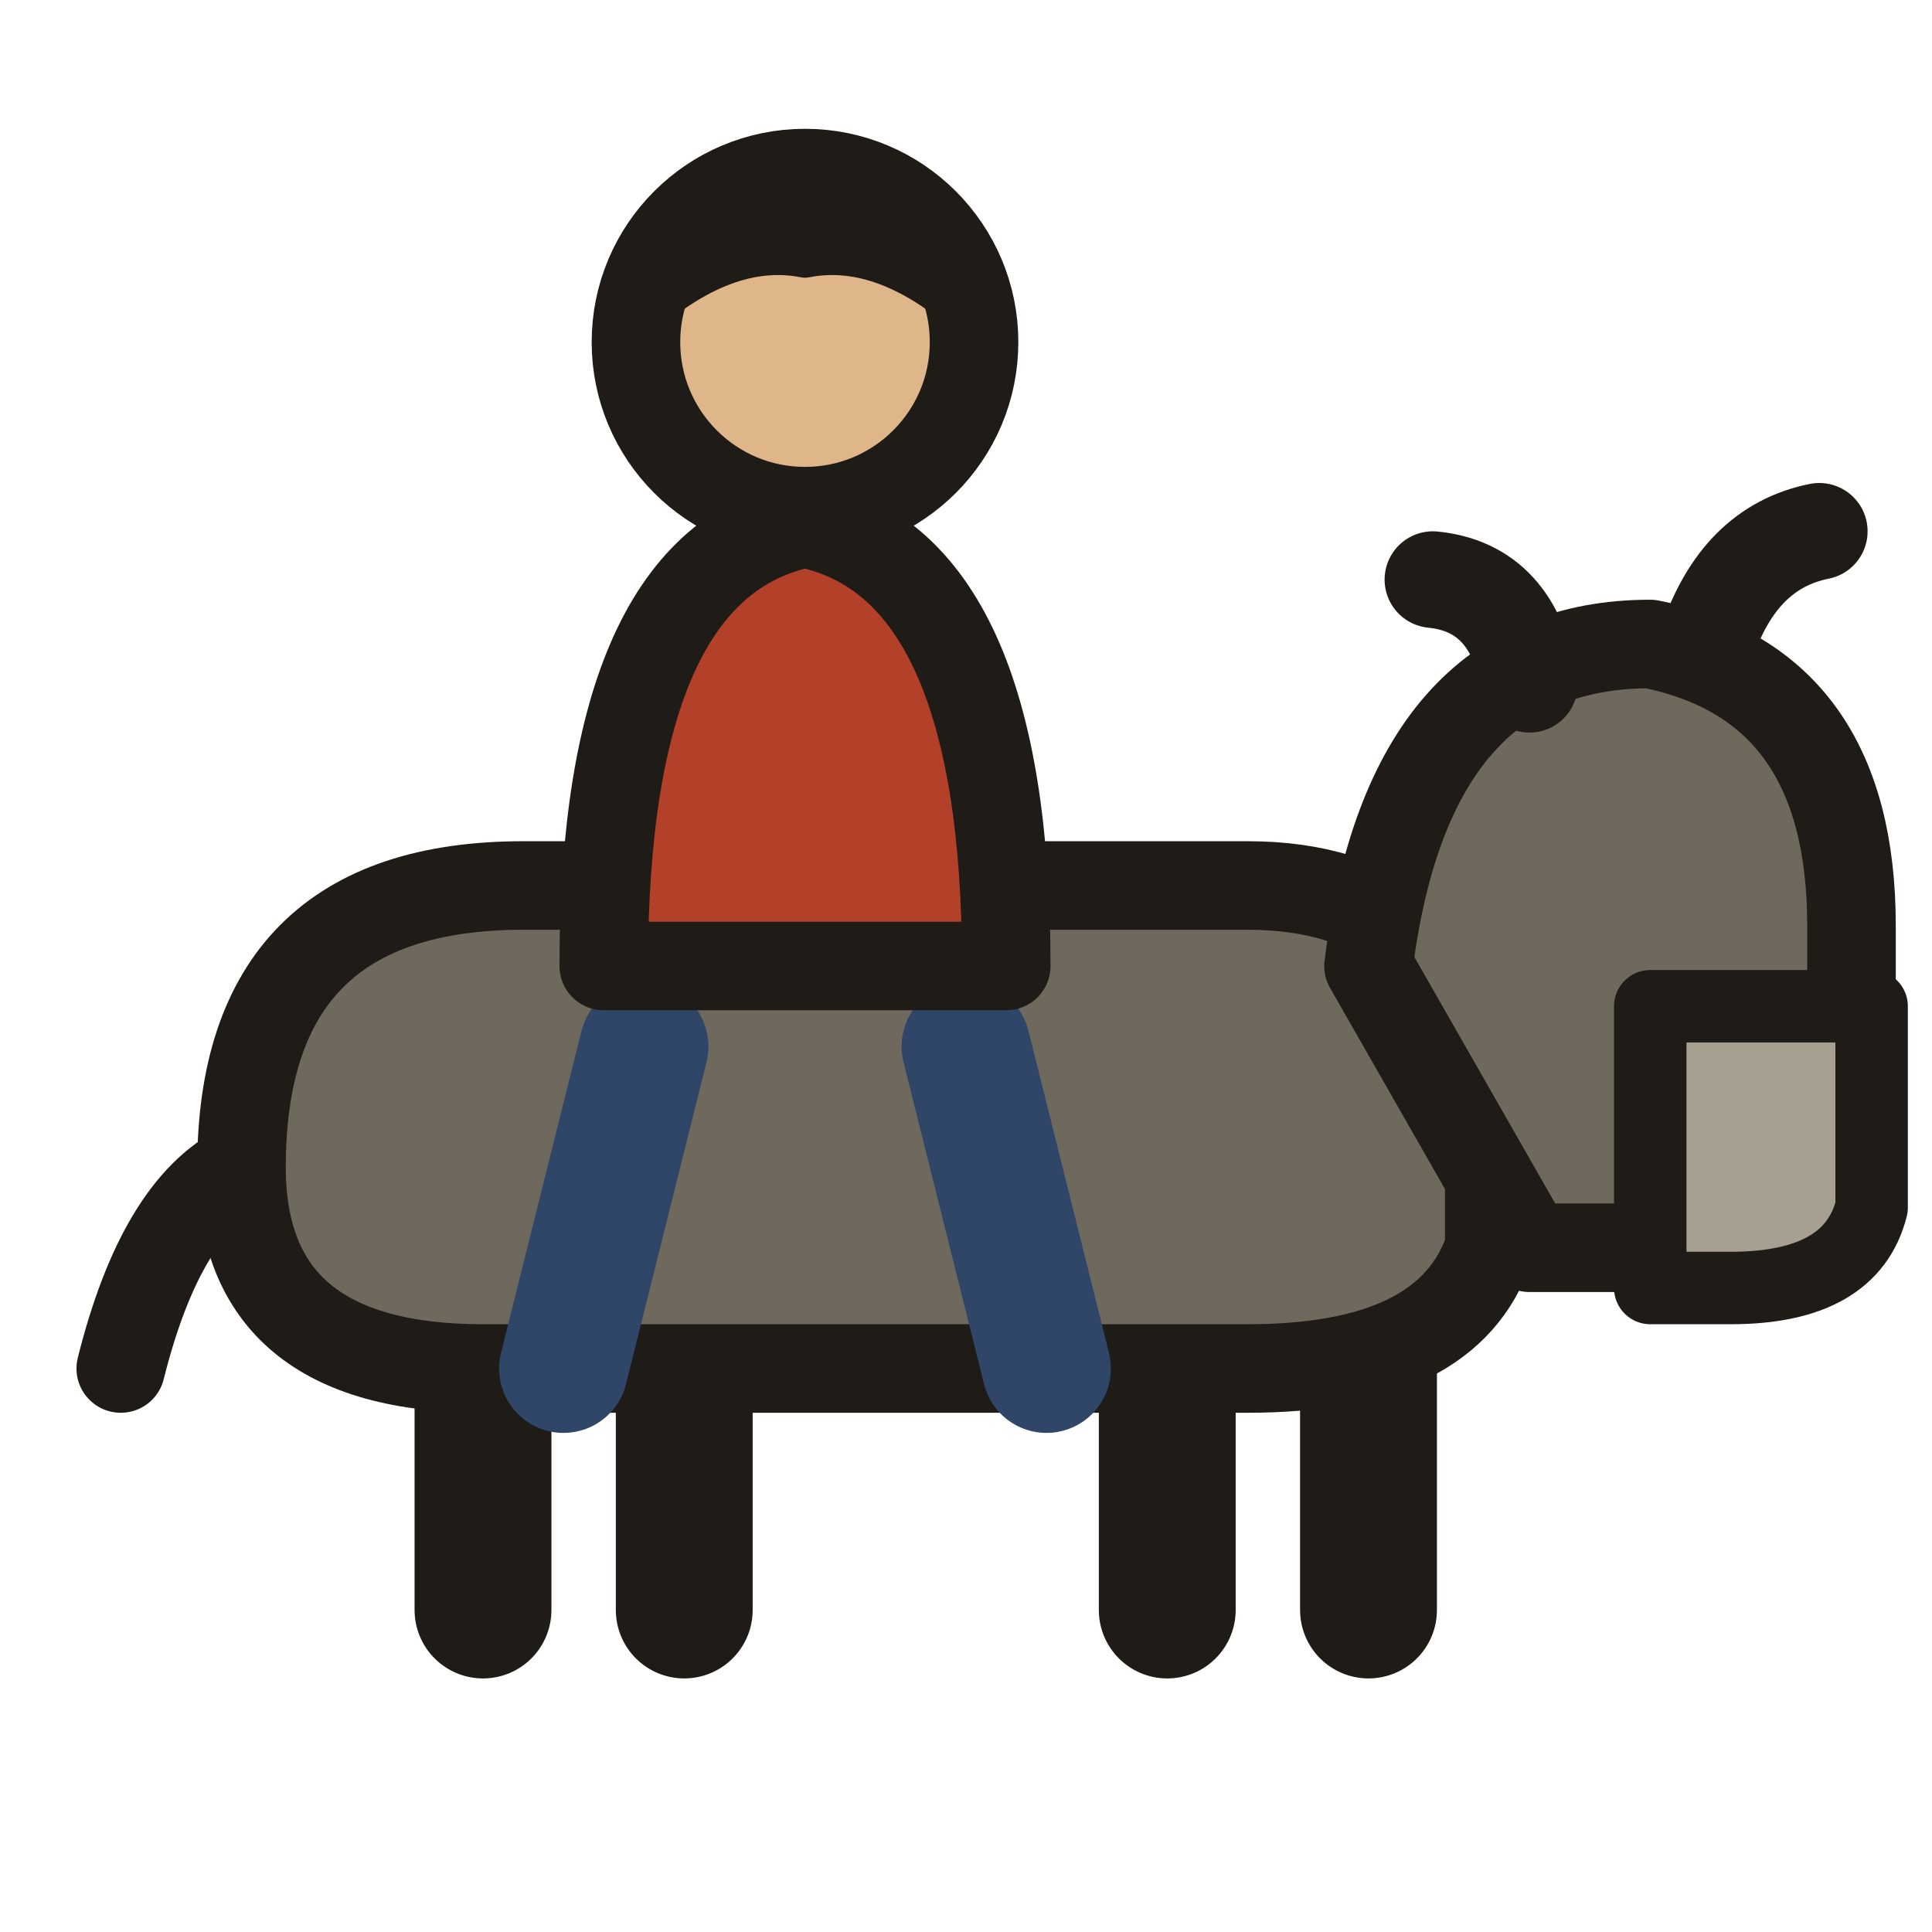
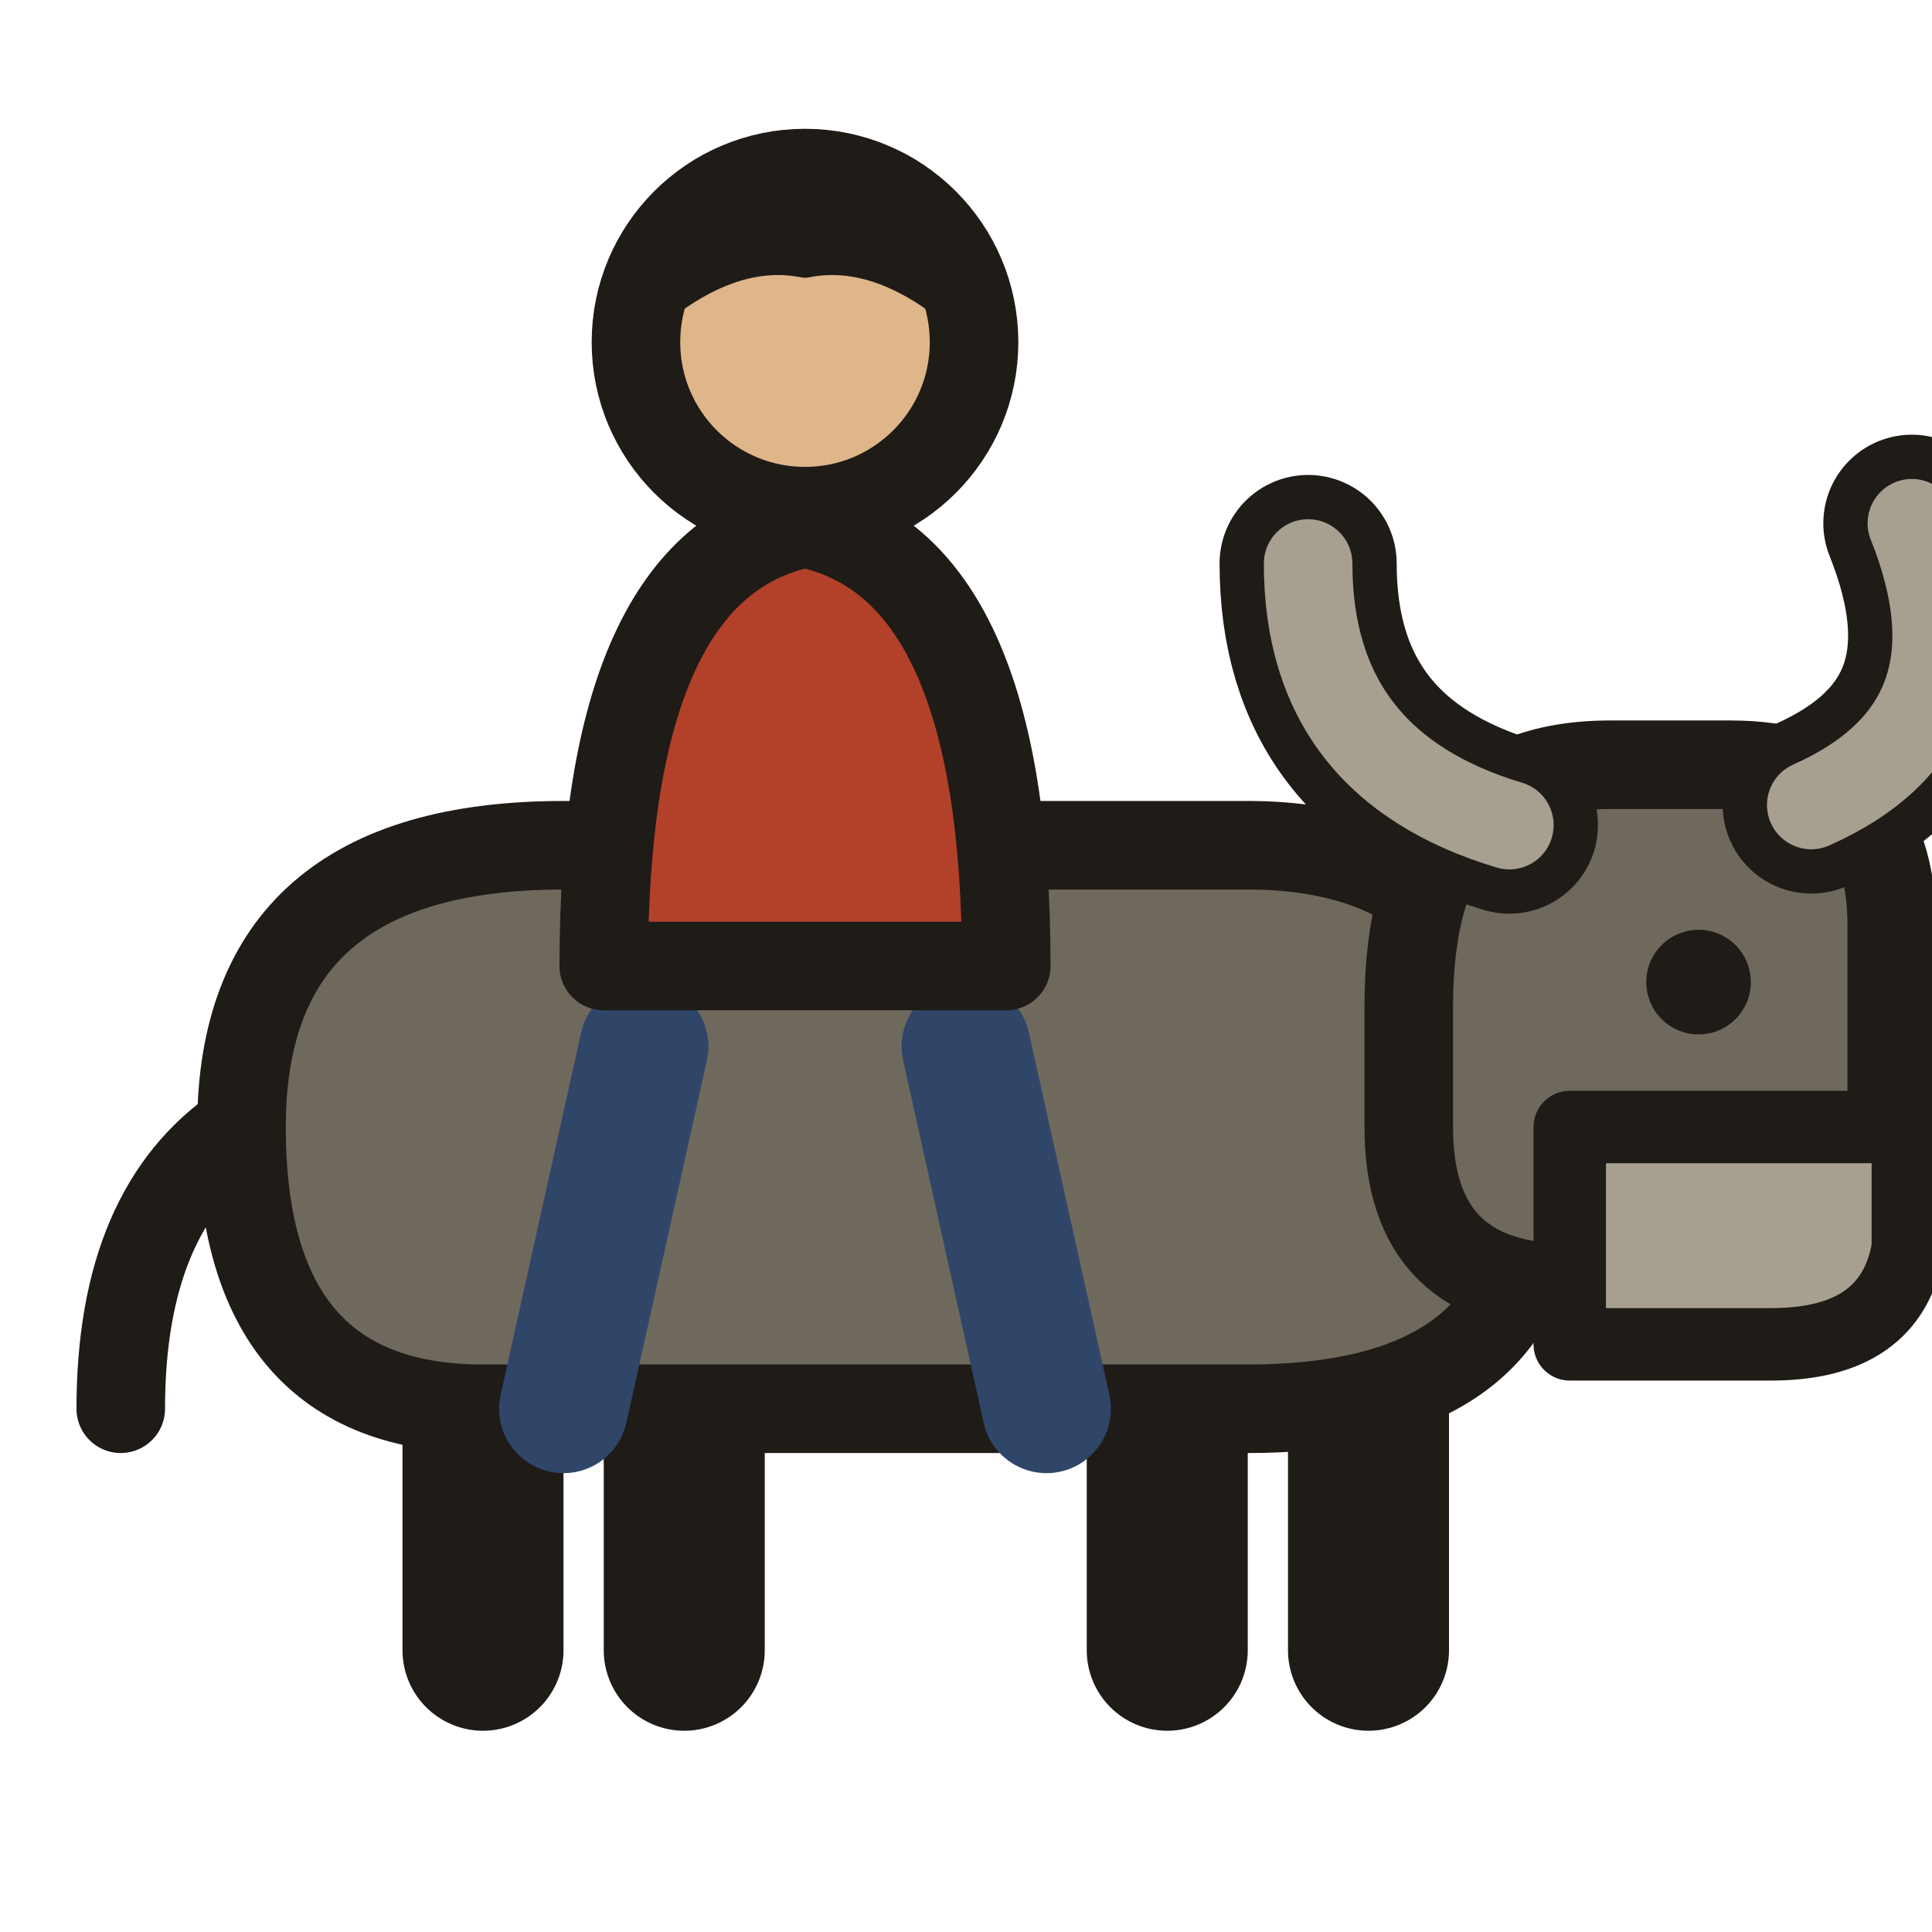
<svg xmlns="http://www.w3.org/2000/svg" viewBox="0 0 48 48">
  <g stroke="#1f1b17" stroke-width="2.2" stroke-linejoin="round" stroke-linecap="round">
-     <path d="M12,40 L12,31 M17,40 L17,32 M29,40 L29,32 M34,40 L34,31" fill="none" stroke-width="3.4" />
-     <path d="M6,29 Q4,30 3,34" fill="none" />
-     <path d="M6,29 Q6,22 13,22 L31,22 Q36,22 37,27 L37,31 Q36,34 31,34 L12,34 Q6,34 6,29 Z" fill="#6f685d" />
-     <path d="M34,24 Q35,16 41,16 Q46,17 46,23 L46,28 Q46,31 42,31 L38,31 Z" fill="#6f685d" />
-     <path d="M41,25 L46.5,25 L46.5,30 Q46,32 43,32 L41,32 Z" fill="#a79f90" stroke-width="1.8" />
-     <path d="M38,17 Q37.6,14.6 35.6,14.4 M42.4,16 Q43.2,13.6 45.2,13.2" fill="none" stroke-width="2.4" />
-     <path d="M16,26 L14,34 M24,26 L26,34" fill="none" stroke="#2f4668" stroke-width="3.2" />
+     <path d="M12,41 L12,33 M17,41 L17,34 M29,41 L29,34 M34,41 L34,33" fill="none" stroke-width="4" />
+     <path d="M6,28 Q3,30 3,35" fill="none" />
+     <path d="M6,28 Q6,21 14,21 L31,21 Q37,21 38,27 L38,31 Q37,35 31,35 L12,35 Q6,35 6,28 Z" fill="#6f685d" />
+     <path d="M35,25 Q35,19 40,19 L43,19 Q47,19 47,23 L47,29 Q47,32 44,32 L39,32 Q35,32 35,28 Z" fill="#6f685d" />
+     <path d="M39,28 L47.4,28 L47.4,31 Q47,33.4 44,33.4 L39,33.4 Z" fill="#a79f90" stroke-width="1.8" />
+     <path d="M37.5,20.5 Q32.5,19 32.5,14 M45,20 Q49.5,18 47.5,13" fill="none" stroke-width="4.4" />
+     <path d="M37.5,20.5 Q32.5,19 32.5,14 M45,20 Q49.5,18 47.5,13" fill="none" stroke="#a79f90" stroke-width="2.2" />
+     <circle cx="42.2" cy="24.4" r="0.9" fill="#1f1b17" stroke-width="0.8" />
+     <path d="M16,26 L14,35 M24,26 L26,35" fill="none" stroke="#2f4668" stroke-width="3.2" />
    <path d="M15,24 Q15,14 20,13 Q25,14 25,24 Z" fill="#b3412a" />
    <circle cx="20" cy="8.5" r="4.2" fill="#deb68a" />
    <path d="M15.8,8 Q16,3.8 20,3.8 Q24,3.8 24.2,8 Q22,6 20,6.4 Q18,6 15.8,8 Z" fill="#1f1b17" stroke-width="1" />
  </g>
</svg>
